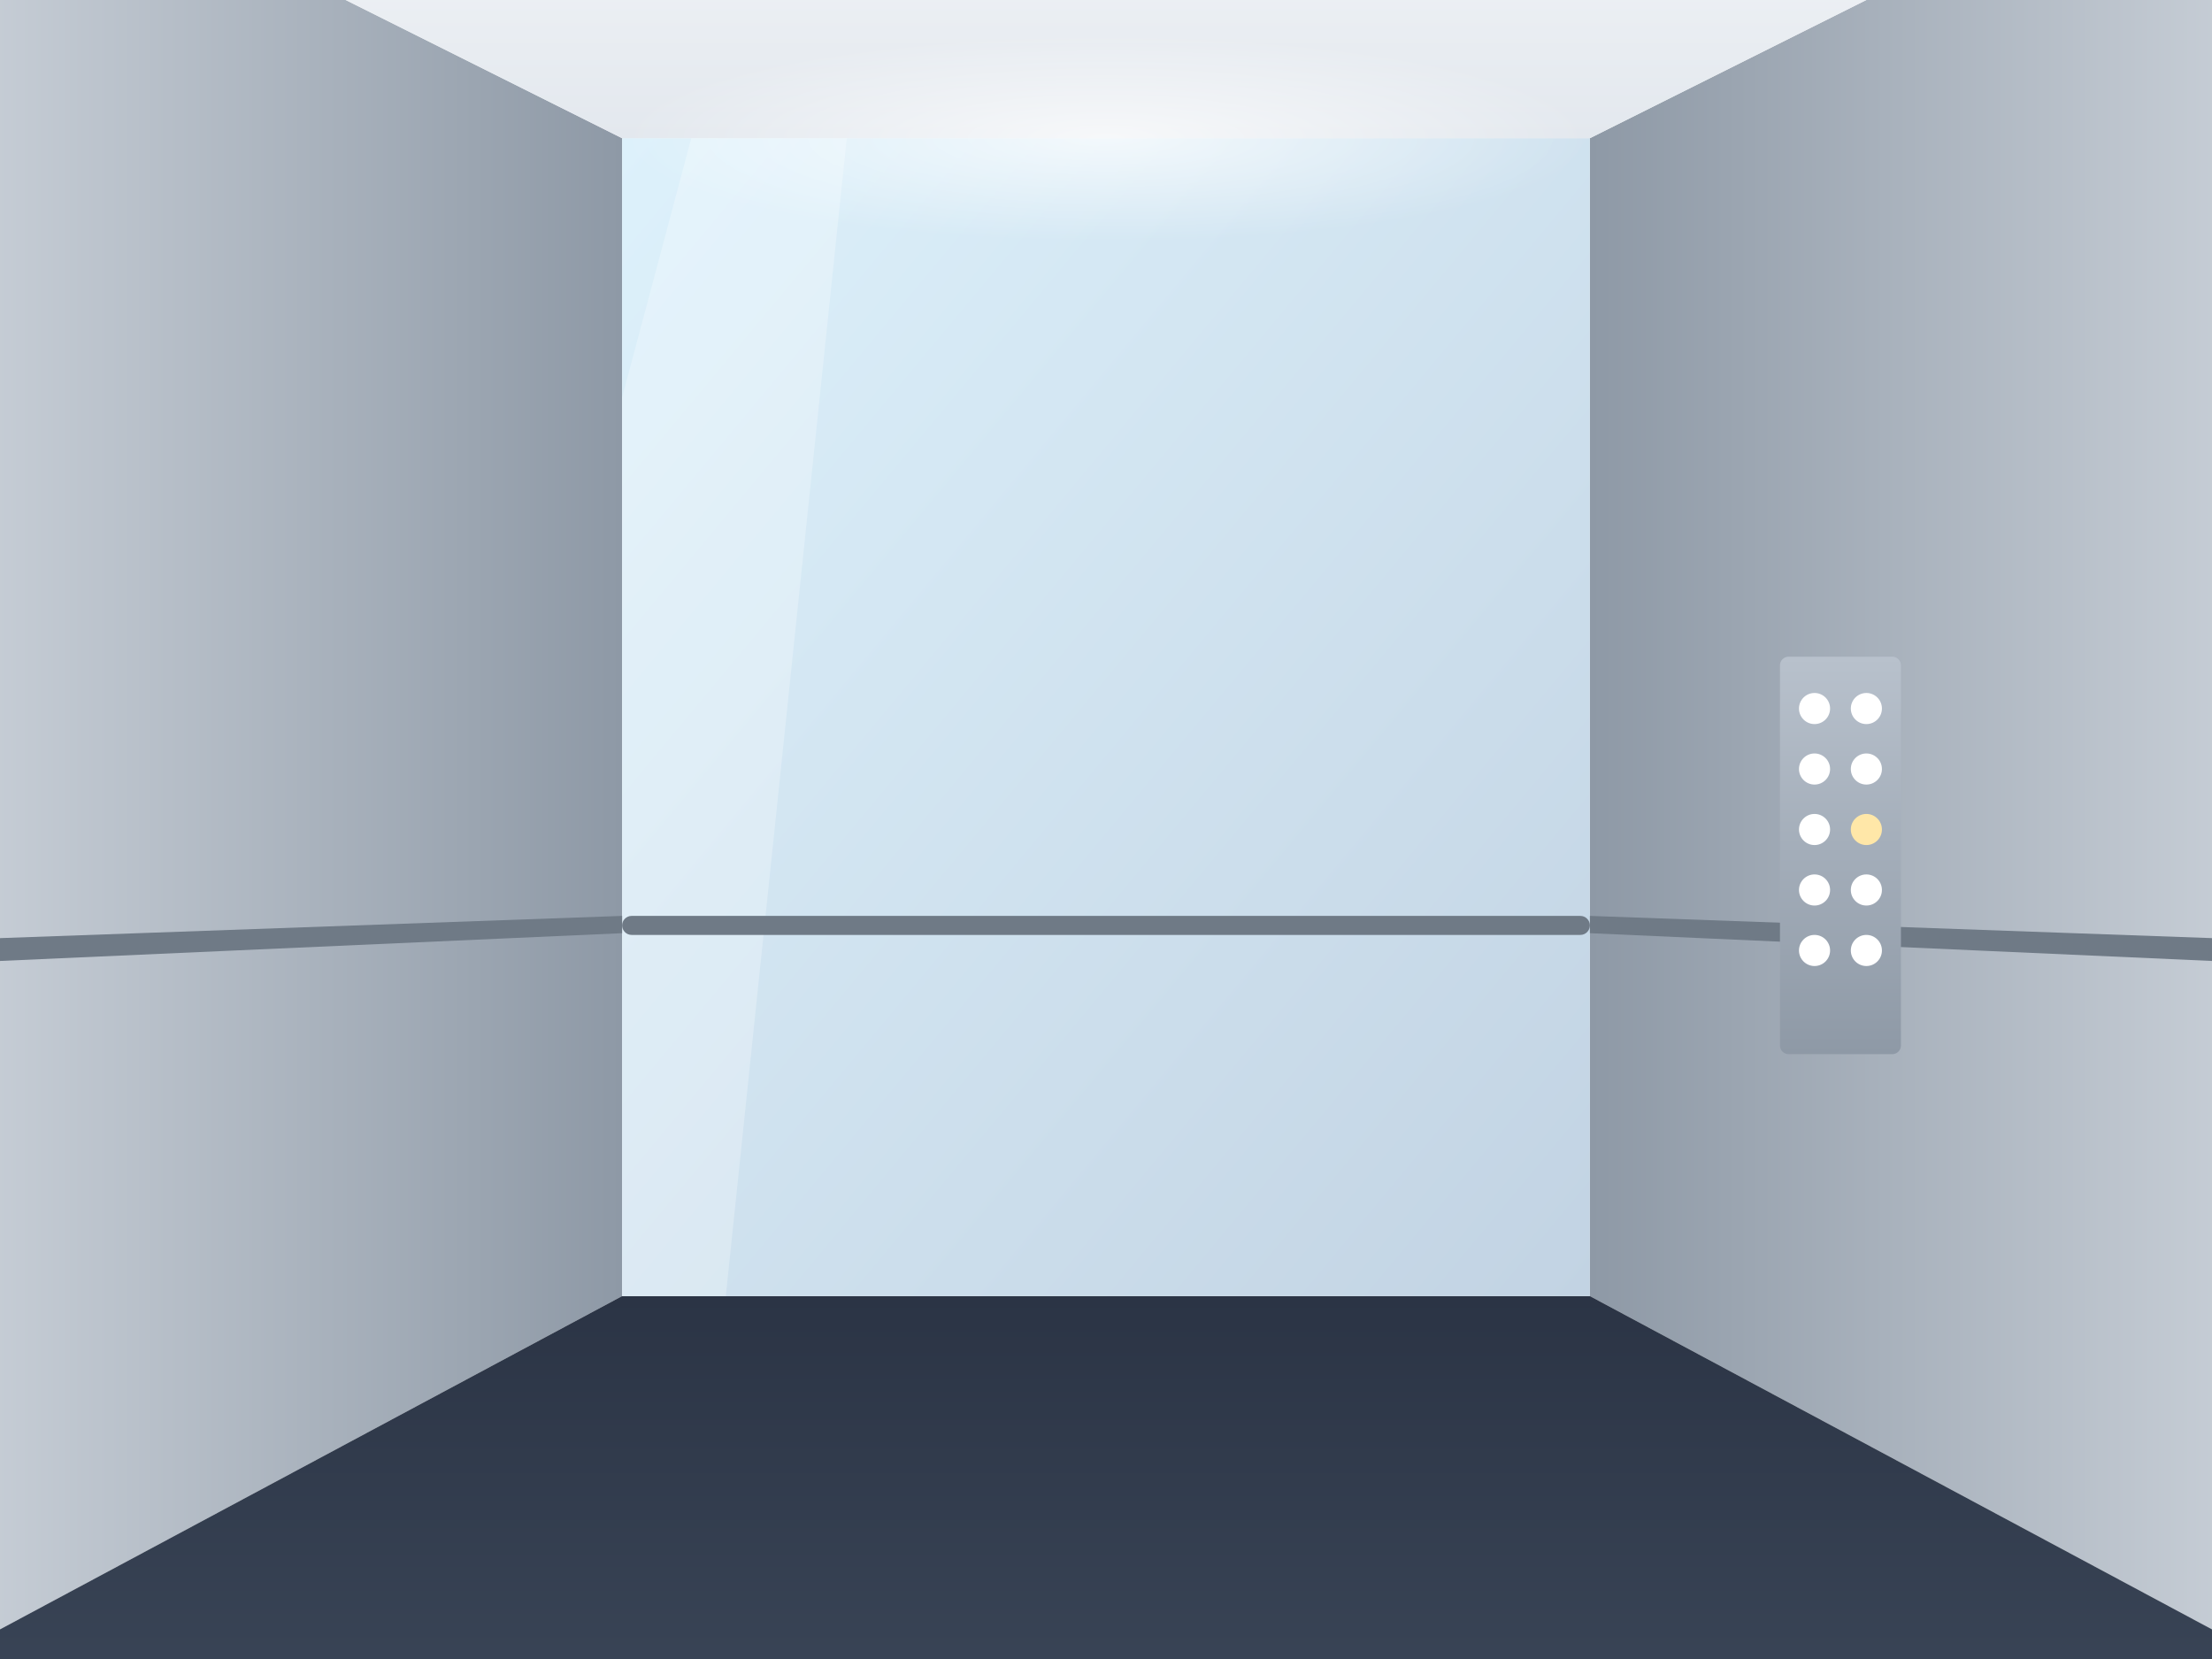
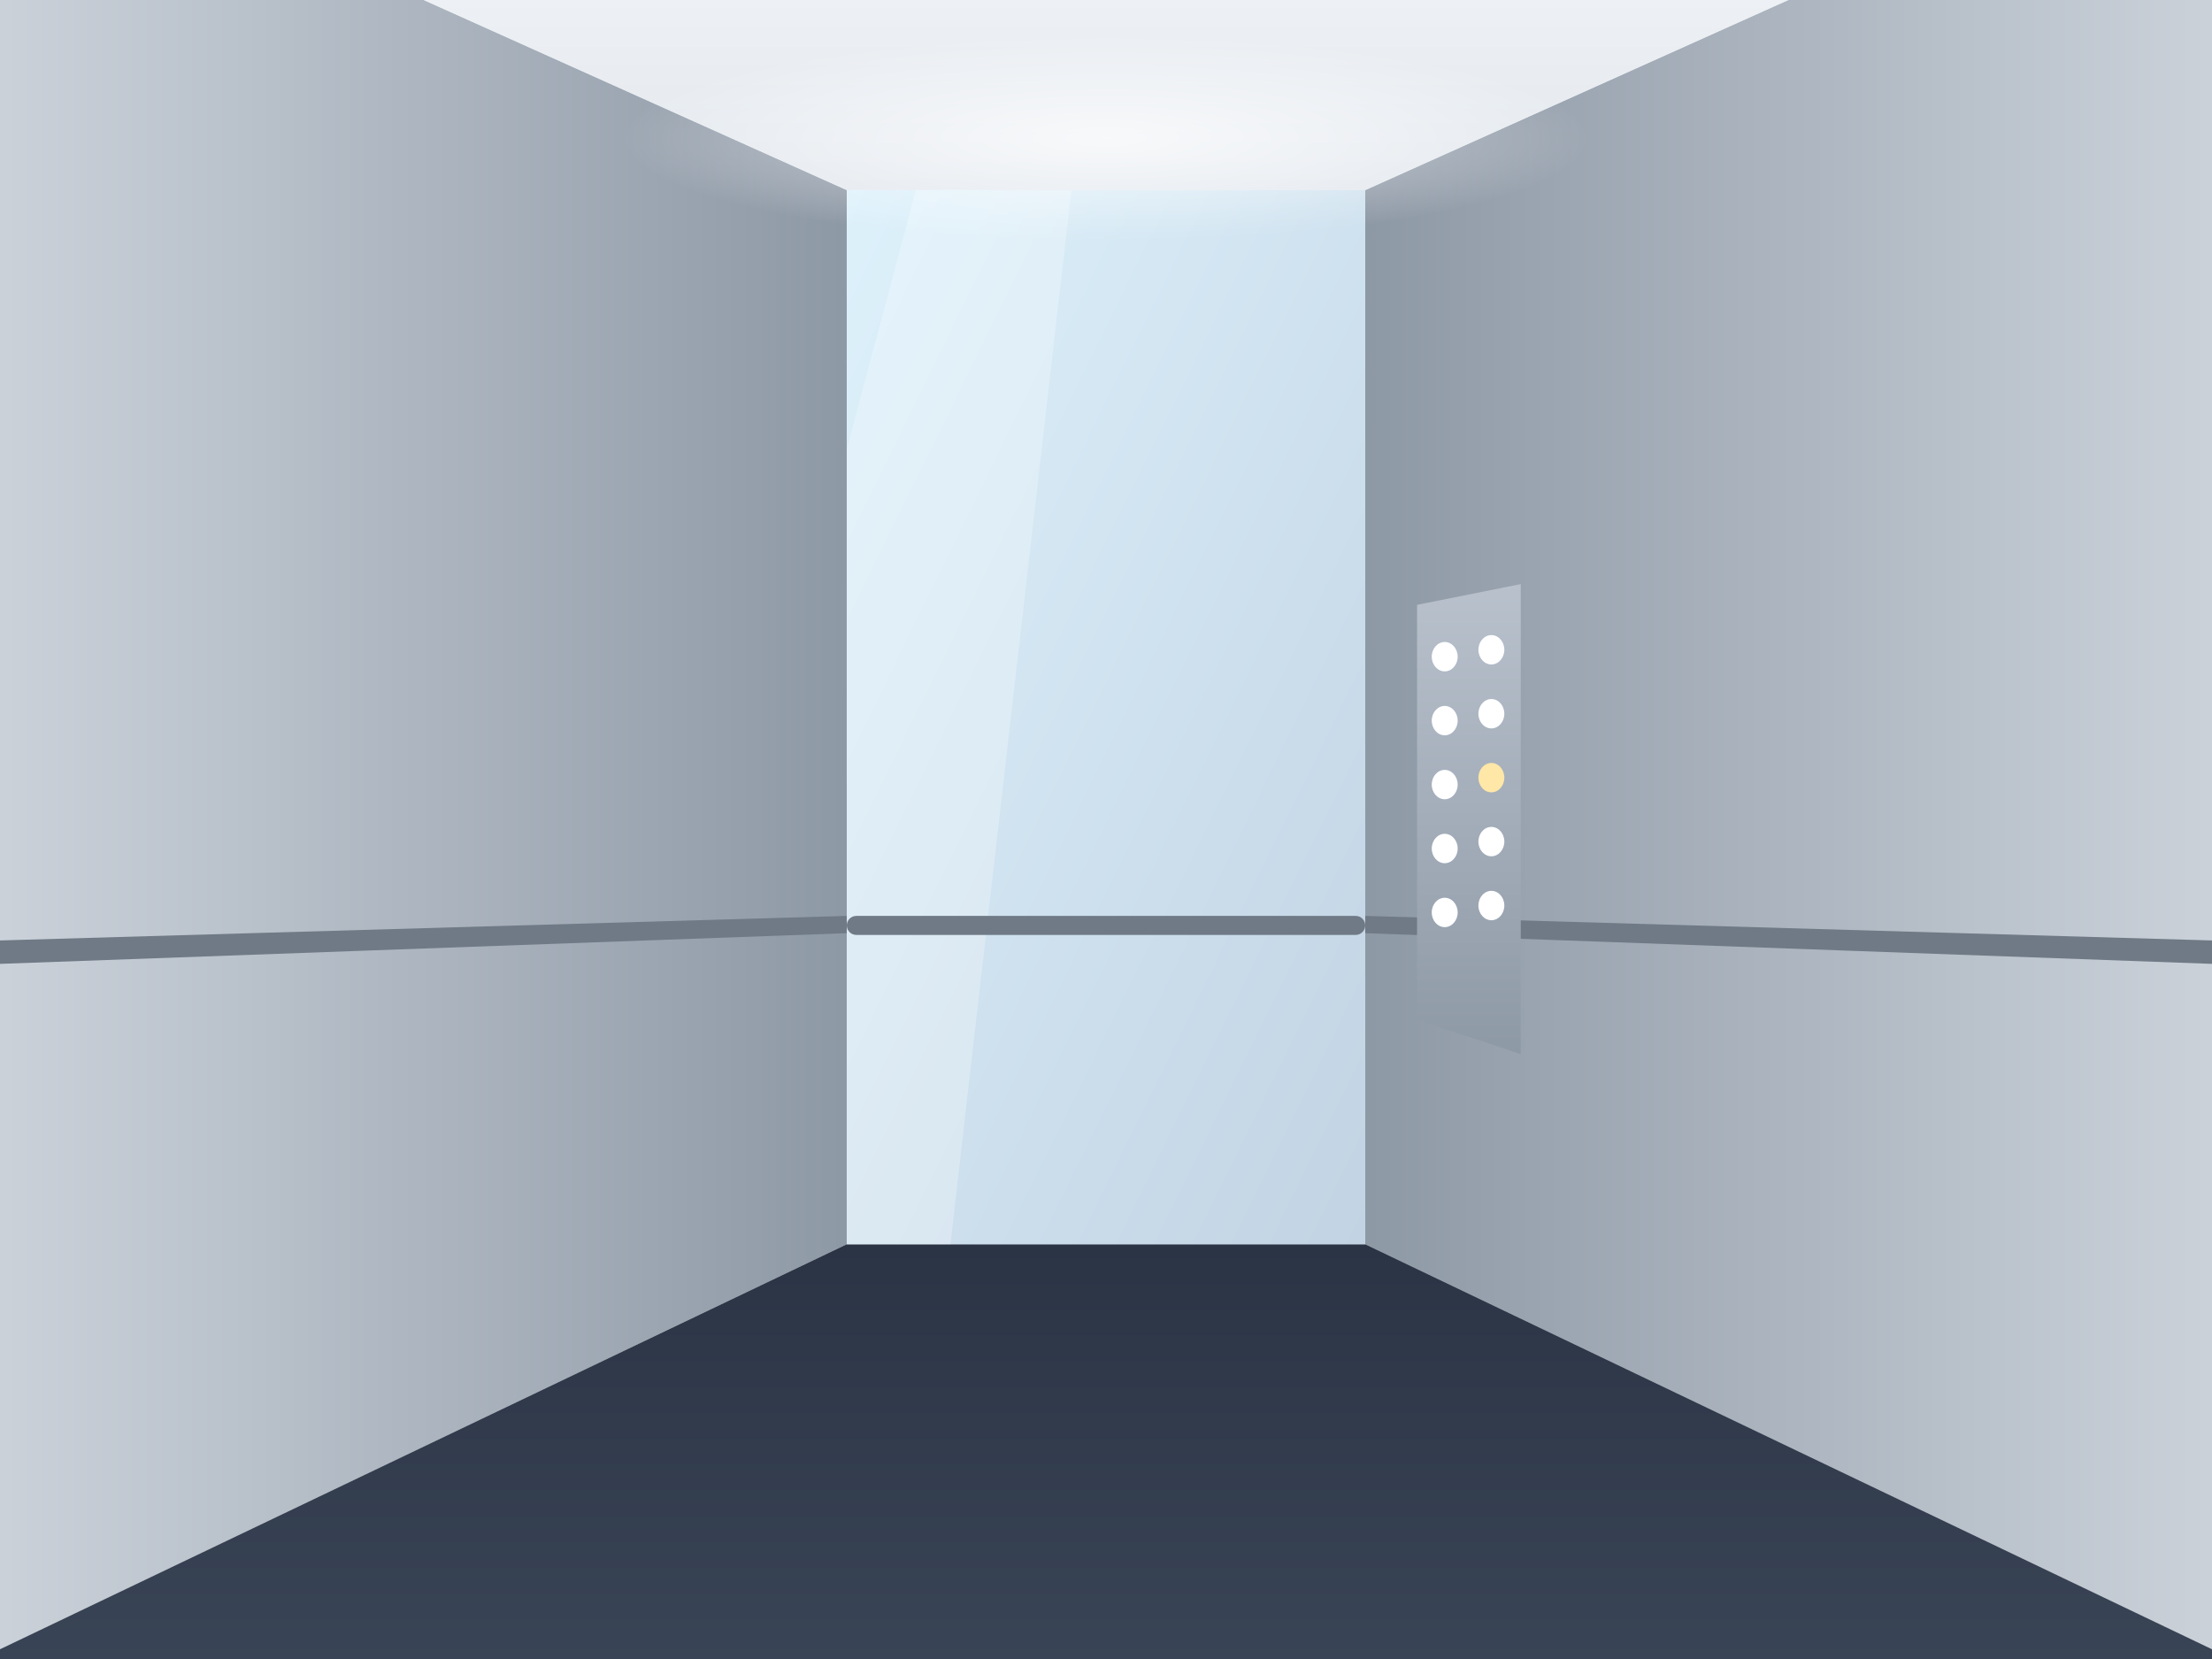
<svg xmlns="http://www.w3.org/2000/svg" viewBox="0 0 2560 1920" width="2560" height="1920">
  <defs>
    <linearGradient id="bg_elevator_01__corl" x1="0" y1="0" x2="1" y2="0">
      <stop offset="0" stop-color="#E3E8EE" />
      <stop offset="1" stop-color="#8E99A6" />
    </linearGradient>
    <linearGradient id="bg_elevator_01__corr" x1="0" y1="0" x2="1" y2="0">
      <stop offset="0" stop-color="#8E99A6" />
      <stop offset="1" stop-color="#E3E8EE" />
    </linearGradient>
    <linearGradient id="bg_elevator_01__corc" x1="0" y1="0" x2="0" y2="1">
      <stop offset="0" stop-color="#FFFFFF" />
      <stop offset="1" stop-color="#E3E8EE" />
    </linearGradient>
    <linearGradient id="bg_elevator_01__corf" x1="0" y1="0" x2="0" y2="1">
      <stop offset="0" stop-color="#2B3445" />
      <stop offset="1" stop-color="#3E4A5C" />
    </linearGradient>
    <linearGradient id="bg_elevator_01__mirror" x1="0" y1="0" x2="1" y2="1">
      <stop offset="0" stop-color="#DDF1FB" />
      <stop offset="1" stop-color="#C2D3E3" />
    </linearGradient>
    <linearGradient id="bg_elevator_01__panel" x1="0" y1="0" x2="0" y2="1">
      <stop offset="0" stop-color="#B8C1CC" />
      <stop offset="1" stop-color="#8E99A6" />
    </linearGradient>
    <radialGradient id="bg_elevator_01__ceil">
      <stop offset="0" stop-color="#FFFFFF" stop-opacity="0.7" />
      <stop offset="1" stop-color="#FFFFFF" stop-opacity="0.0" />
    </radialGradient>
  </defs>
  <g id="bg_elevator_01">
    <g id="layer_wall" data-depth="0">
-       <polygon points="-400.0,-400.0 720.0,160.0 720.0,1500.0 -400.0,2100.0" fill="url(#bg_elevator_01__corl)" />
-       <polygon points="2960.0,-400.0 1840.0,160.0 1840.0,1500.0 2960.0,2100.0" fill="url(#bg_elevator_01__corr)" />
-       <polygon points="-400.0,-400.0 2960.0,-400.0 1840.0,160.0 720.0,160.0" fill="url(#bg_elevator_01__corc)" />
-       <polygon points="-400.0,2100.0 2960.0,2100.0 1840.0,1500.0 720.0,1500.0" fill="url(#bg_elevator_01__corf)" />
-       <rect x="720.0" y="160.0" width="1120.0" height="1340.0" rx="0" fill="url(#bg_elevator_01__mirror)" />
-       <path d="M800,160 L980,160 L840,1500 L720,1500 L720,460 Z" fill="#FFFFFF" opacity="0.25" />
-       <rect x="720.0" y="1060.0" width="1120.0" height="22.0" rx="11" fill="#6F7A86" />
-       <polygon points="-400.0,1100.0 720.0,1060.0 720.0,1080.0 -400.0,1130.0" fill="#6F7A86" />
-       <polygon points="2960.0,1100.0 1840.0,1060.0 1840.0,1080.0 2960.0,1130.0" fill="#6F7A86" />
-       <rect x="2060.0" y="760.0" width="140.0" height="460.0" rx="10" fill="url(#bg_elevator_01__panel)" />
-       <circle cx="2100.0" cy="820.0" r="18.0" fill="#FFFFFF" />
-       <circle cx="2160.0" cy="820.0" r="18.0" fill="#FFFFFF" />
-       <circle cx="2100.0" cy="890.0" r="18.0" fill="#FFFFFF" />
-       <circle cx="2160.0" cy="890.0" r="18.0" fill="#FFFFFF" />
-       <circle cx="2100.0" cy="960.0" r="18.0" fill="#FFFFFF" />
-       <circle cx="2160.0" cy="960.0" r="18.0" fill="#FFE7A8" />
-       <circle cx="2100.0" cy="1030.0" r="18.0" fill="#FFFFFF" />
-       <circle cx="2160.0" cy="1030.0" r="18.0" fill="#FFFFFF" />
-       <circle cx="2100.0" cy="1100.0" r="18.0" fill="#FFFFFF" />
-       <circle cx="2160.0" cy="1100.0" r="18.0" fill="#FFFFFF" />
+       <polygon points="-400.0,-400.0 980.0,220.0 980.0,1440.0 -400.0,2100.0" fill="url(#bg_elevator_01__corl)" />
+       <polygon points="2960.0,-400.0 1580.0,220.0 1580.0,1440.0 2960.0,2100.0" fill="url(#bg_elevator_01__corr)" />
+       <polygon points="-400.0,-400.0 2960.0,-400.0 1580.0,220.0 980.0,220.0" fill="url(#bg_elevator_01__corc)" />
+       <polygon points="-400.0,2100.0 2960.0,2100.0 1580.0,1440.0 980.0,1440.0" fill="url(#bg_elevator_01__corf)" />
+       <rect x="980.0" y="220.0" width="600.0" height="1220.0" rx="0" fill="url(#bg_elevator_01__mirror)" />
+       <path d="M1060,220 L1240,220 L1100,1440 L980,1440 L980,520 Z" fill="#FFFFFF" opacity="0.25" />
+       <rect x="980.0" y="1060.0" width="600.0" height="22.0" rx="11" fill="#6F7A86" />
+       <polygon points="-400.0,1100.0 980.0,1060.0 980.0,1080.0 -400.0,1130.0" fill="#6F7A86" />
+       <polygon points="2960.0,1100.0 1580.0,1060.0 1580.0,1080.0 2960.0,1130.0" fill="#6F7A86" />
+       <polygon points="1640.0,700.0 1760.0,676.0 1760.0,1220.0 1640.0,1180.0" fill="url(#bg_elevator_01__panel)" />
+       <ellipse cx="1672.0" cy="760.0" rx="15.0" ry="17.0" fill="#FFFFFF" />
+       <ellipse cx="1726.0" cy="752.0" rx="15.0" ry="17.0" fill="#FFFFFF" />
+       <ellipse cx="1672.0" cy="834.0" rx="15.0" ry="17.0" fill="#FFFFFF" />
+       <ellipse cx="1726.0" cy="826.0" rx="15.0" ry="17.0" fill="#FFFFFF" />
+       <ellipse cx="1672.0" cy="908.0" rx="15.0" ry="17.0" fill="#FFFFFF" />
+       <ellipse cx="1726.0" cy="900.0" rx="15.0" ry="17.0" fill="#FFE7A8" />
+       <ellipse cx="1672.0" cy="982.0" rx="15.0" ry="17.0" fill="#FFFFFF" />
+       <ellipse cx="1726.0" cy="974.0" rx="15.0" ry="17.0" fill="#FFFFFF" />
+       <ellipse cx="1672.0" cy="1056.0" rx="15.0" ry="17.0" fill="#FFFFFF" />
+       <ellipse cx="1726.0" cy="1048.0" rx="15.0" ry="17.0" fill="#FFFFFF" />
      <ellipse cx="1280.0" cy="160.0" rx="560.0" ry="120.0" fill="url(#bg_elevator_01__ceil)" />
    </g>
  </g>
</svg>
